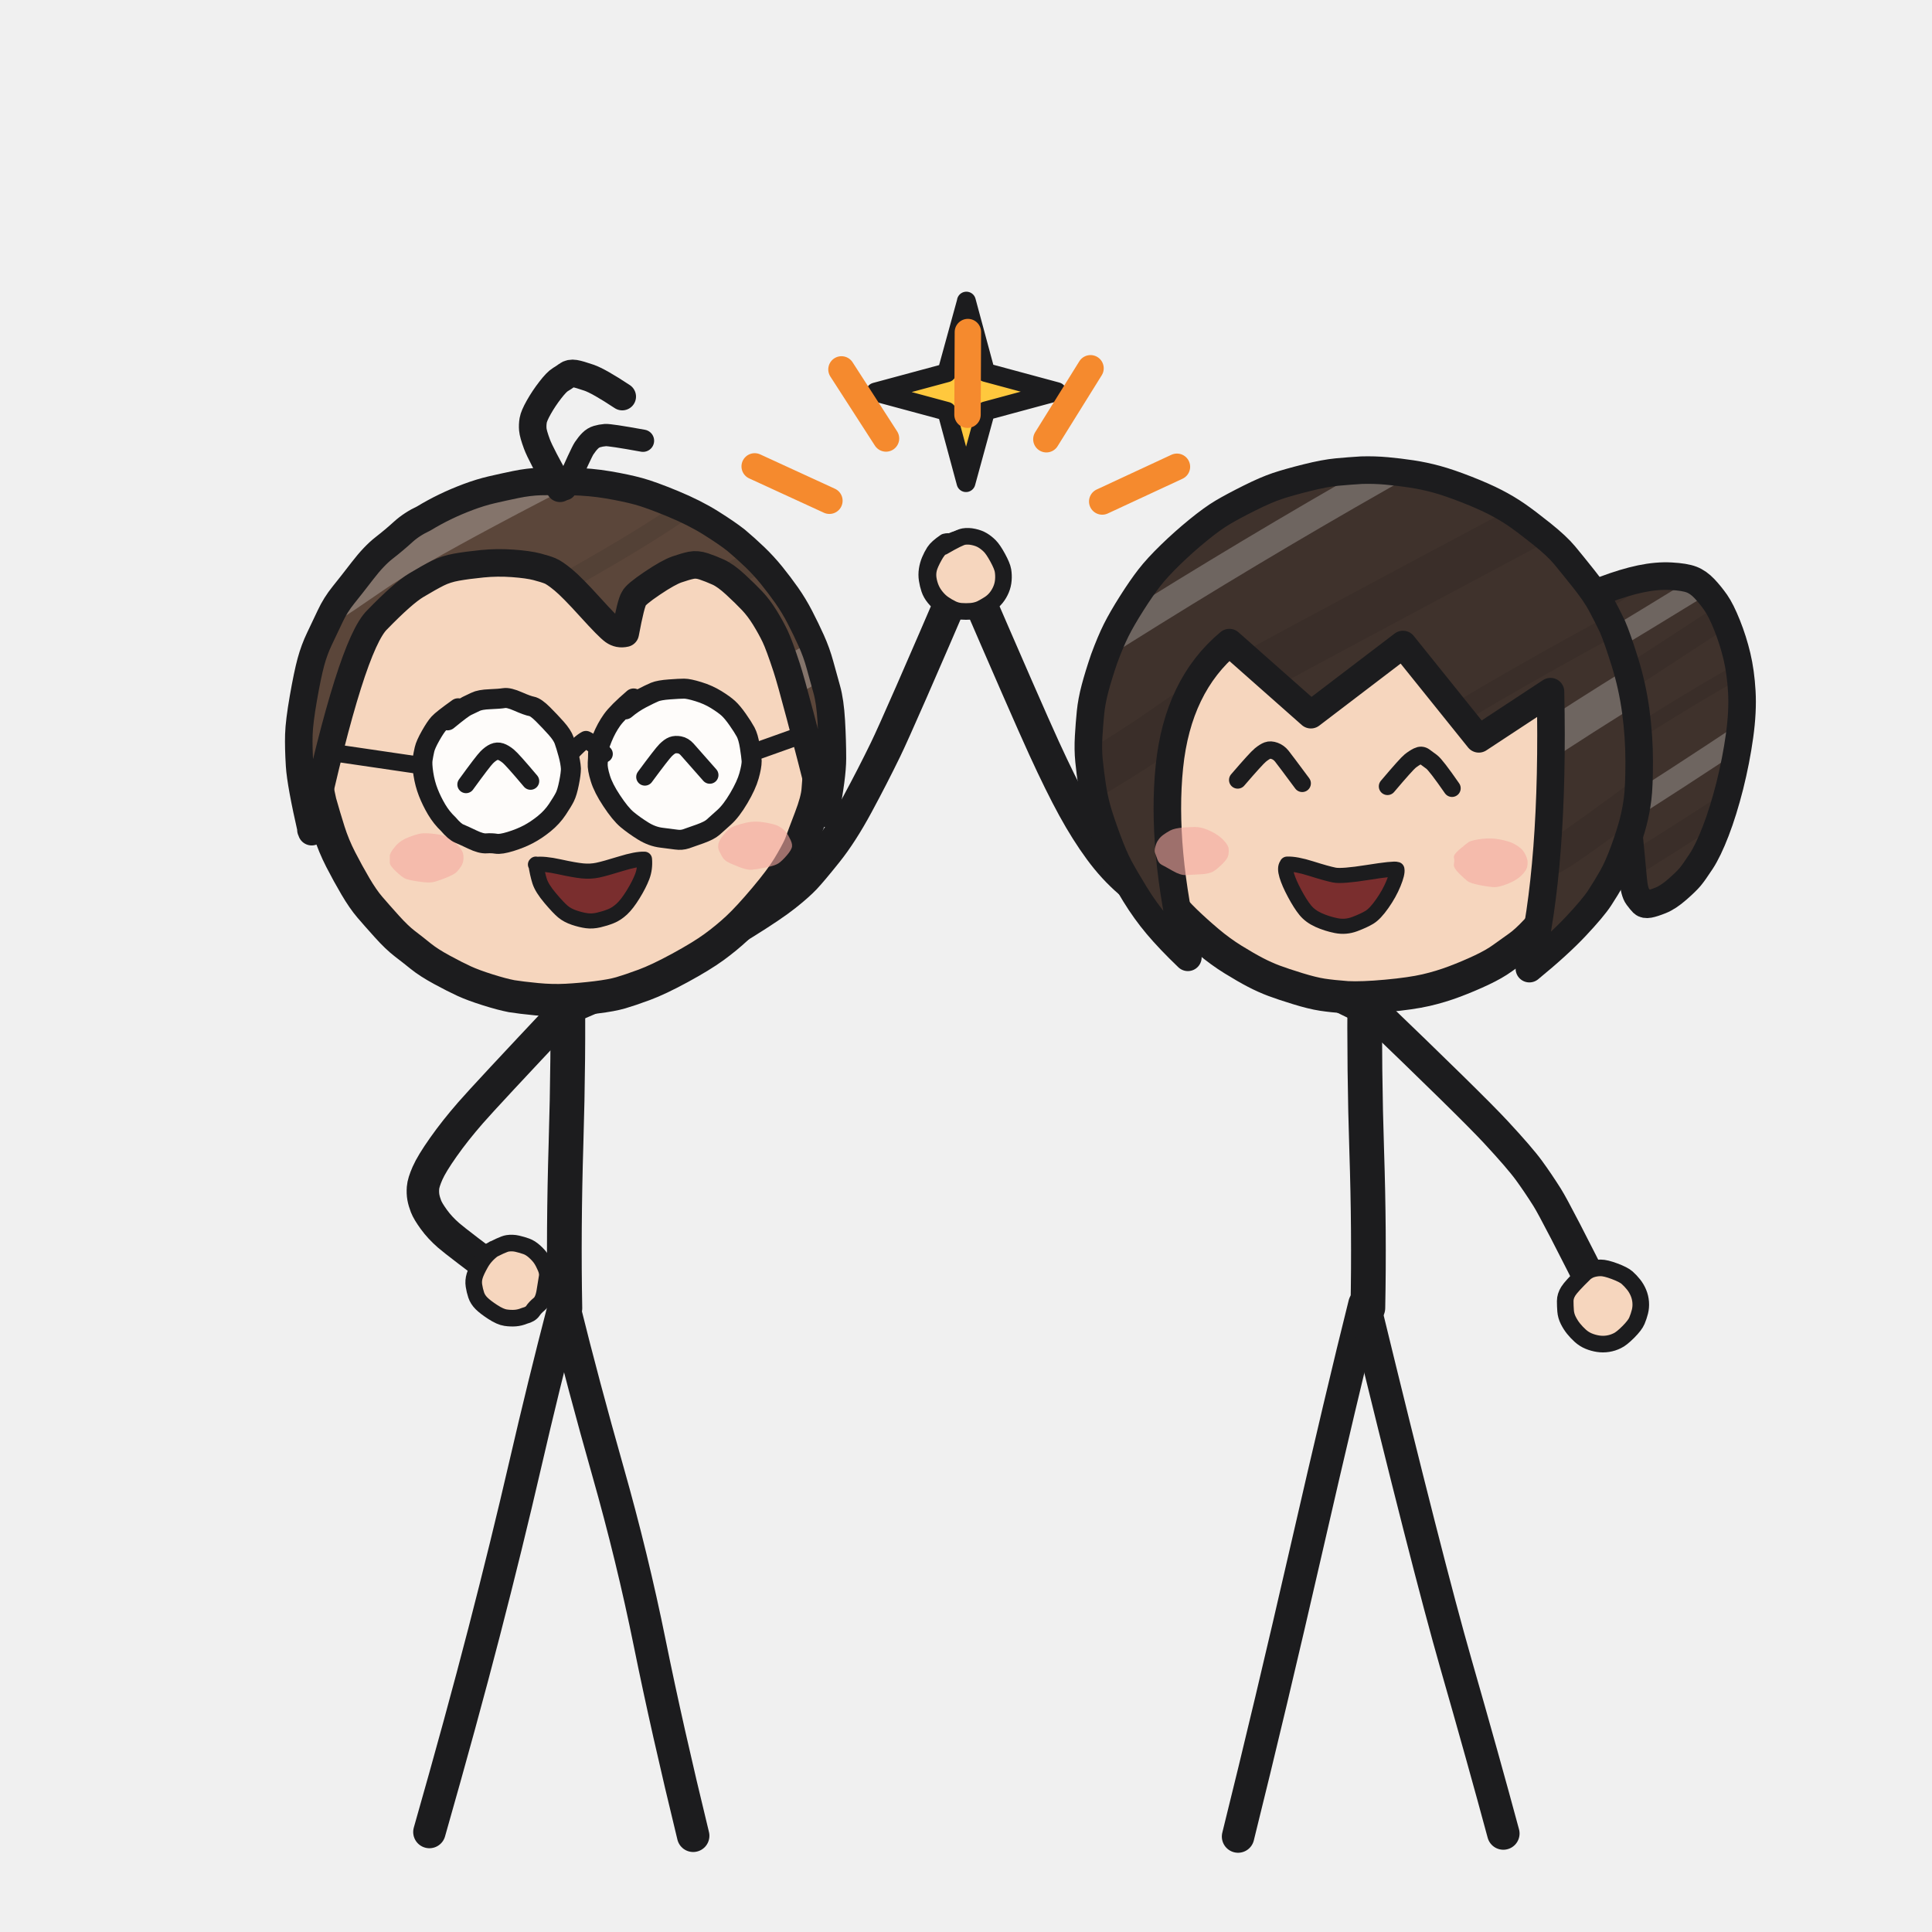
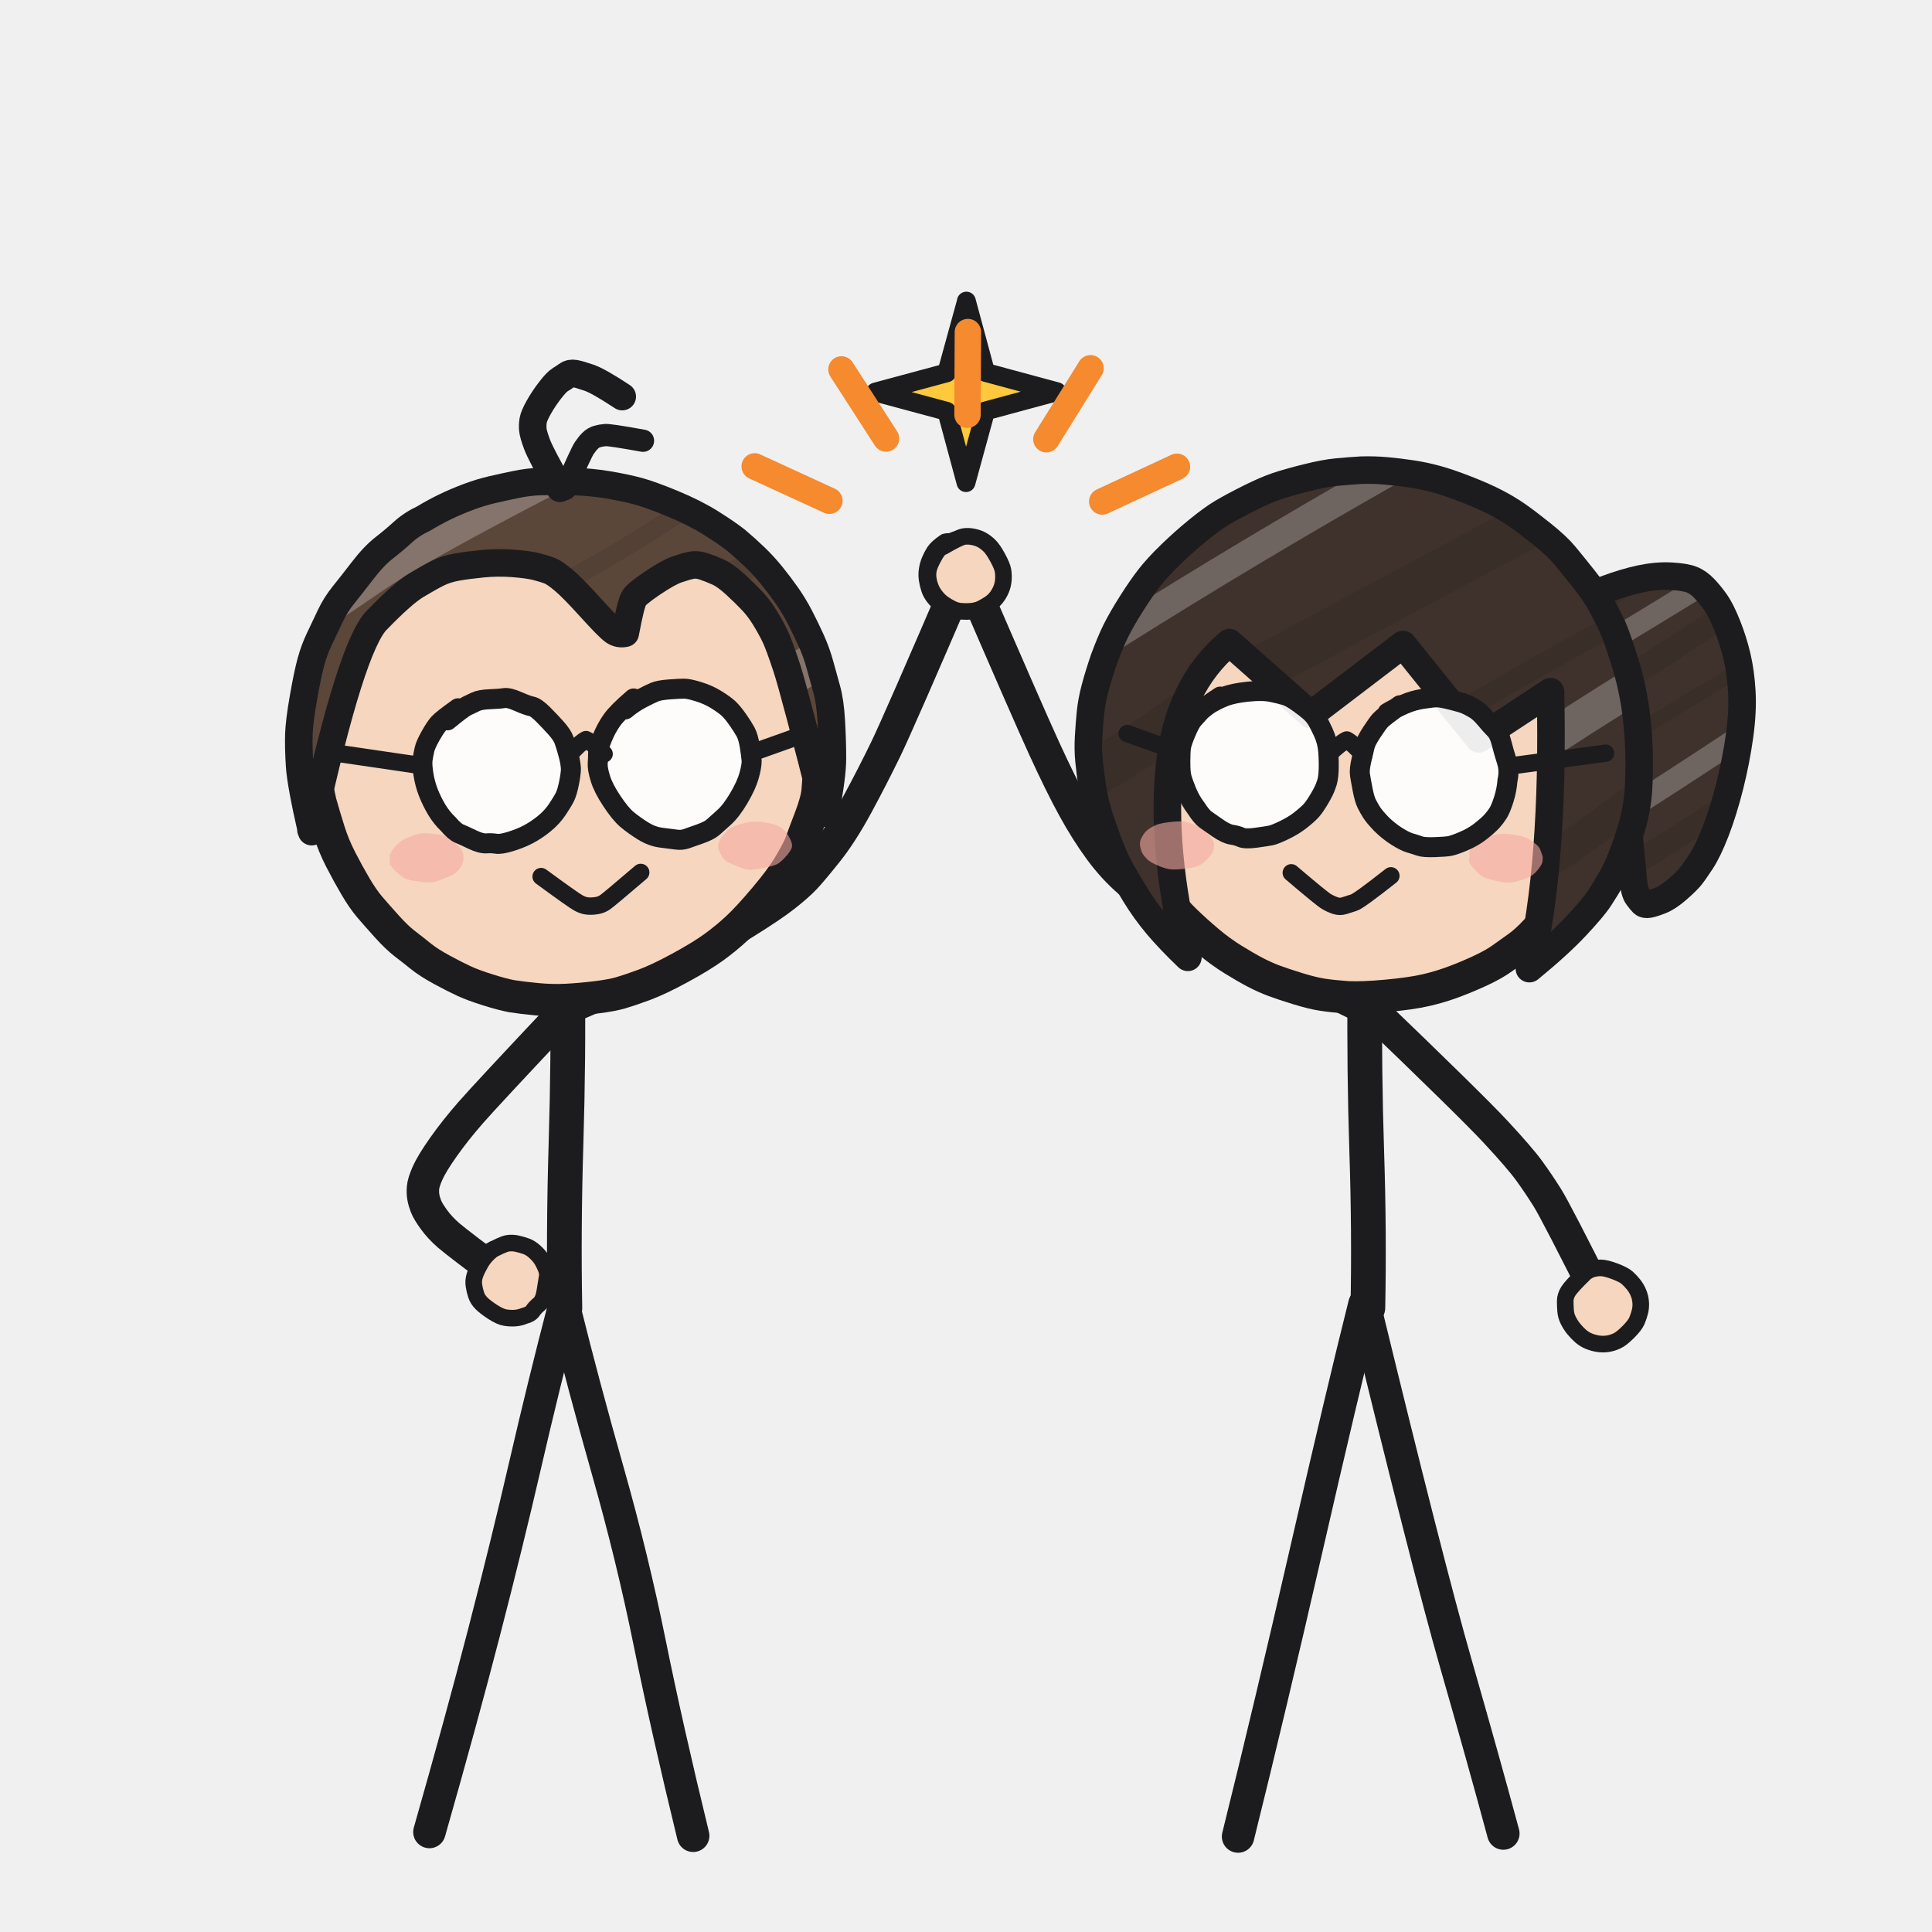
<svg xmlns="http://www.w3.org/2000/svg" viewBox="0 0 512 512" width="512" height="512" fill="none" stroke-linecap="round" stroke-linejoin="round">
  <defs>
    <path id="sm1" d="M82.7 222q-1.8-6.2 -2.3-9.4t-.9-6.4t-.3-6.4t.4-6.4t1-6.5t1.7-6.3t3-7.8t3.7-7.5t4.6-7t7.7-8.7t7.3-6.8q2.7-2 5.5-3.7t5.9-3.2t6.1-2.7t8-2.5t8.1-1.8t6.6-.7t6.7-.1t6.5 .4t6.4 1.1t6.3 1.8t6 2.3q3 1.4 5.8 3t5.4 3.5t5.1 4.1t4.8 4.5t4.3 5t4.7 6.7t5.3 10.3t3.9 10.9t1.8 9.8t.4 9.9t-1.8 15q-7.6-28.4 -10.3-36t-3.8-9.9t-2.9-4.9t-3.5-4.6t-4.5-4.5t-4.6-3.3t-3.8-1.5t-3.3-.4t-3.8 1t-6.5 3.7t-4.8 3.9q-.7 1.2 -2.1 9.2q-1.7 .4 -3.1-.6t-6-6.4t-7-7.2t-3.4-2.4t-3.5-1.1t-6.1-.9t-8 .1t-6.6 1.1t-4.8 1.6t-4.6 2.4t-5.6 4.4q-3.4 2.8 -8.3 7.6t-15.3 54l-1.5 .3z" />
    <clipPath id="sm1c">
      <use href="#sm1" />
    </clipPath>
    <path id="sm2" d="M415.5 163.9q.7-.8 3.3-2.6t7.8-3.9t9.7-2.9t7.8-.8t5.4 .9t3.3 2.4t2.9 3.8t2.7 6.1t2.4 8.4t1.1 9.6t-.8 11.9q-1 6.7 -2.7 13.4t-3.9 12.1t-3.8 8.2t-2.9 4.1t-3.4 3.3t-4.3 2.9t-3 .9t-1.6-.4t-1.3-1.6t-1.1-4.8t-.8-14q-.4-10.4 -1.3-14t-2.1-5.9t-4.5-7t-6.2-12.2t-3.5-10.1t-.5-3.7t.3-2.2t1-1.9z" />
    <clipPath id="sm2c">
      <use href="#sm2" />
    </clipPath>
    <path id="sm3" d="M406.7 259.4q7.4-28.5 5.5-75.2l-19.4 12.4l-19.5-24.5l-24 19.3l-22.1-19.1q-14 11.4 -16 33.2t4.8 50.1q-1.5-.5 -3.8-2.8t-5.6-6.2t-5-6.6t-3.4-5.7t-3.8-9.1t-3-9.4t-1.2-8t-.2-11.2t.9-9.5t2-7.8t3.3-9q1.9-4.4 3.5-7.2t5.6-8.1t7.5-8.7t6.1-5.5t5.4-3.8t5.8-3.4t6-2.8t6.3-2.2t6.5-1.5t6.6-1t9.9 0q6.7 .2 13.2 1.7t12.5 4t10.3 5.1t6.8 4.7t5 4.3t4.6 4.7t4.1 5.2t4.4 7t4.8 10.6t3.4 11.1t1.4 8.2q.3 3.2 .2 8.2t-.4 8.2t-2.1 9.7t-2.9 9.6t-2.9 6t-5.3 8.4t-7.3 8.9t-8.5 7.7z" />
    <clipPath id="sm3c">
      <use href="#sm3" />
    </clipPath>
  </defs>
  <path d="M149.3 346.9q-5.2 20 -10.1 41.2t-10.9 44.4t-14.5 53" stroke="#1c1c1e" stroke-width="8.6" />
  <path d="M149.6 346.8q5 20.2 11.5 43.1t11.1 45.6t11.5 51" stroke="#1c1c1e" stroke-width="8.6" />
  <path d="M150.4 259.8q.3 20.2 -.4 43.2t-.3 43.7" stroke="#1c1c1e" stroke-width="9.2" />
  <path d="M150 267.7q-21.2 22.5 -25.3 27.2t-7.2 9.1t-4.2 6.9t-1.2 3.9t.1 2.5t.7 2.4t2.1 3.5t3.9 4.2t16.1 12.3" stroke="#1c1c1e" stroke-width="8.6" />
  <path d="M150.6 267.1q26.5-11.3 32.9-14.6t13.8-7.9t10.8-7.3t5.2-4.6t5.8-6.9t8.1-12.6t7.5-14.6t20.5-46.8" stroke="#1c1c1e" stroke-width="8.6" />
  <path d="M107.5 154.4q.1-.4 2.8-3t4.8-4.1t5.3-3.5t5.7-3.1t6.1-2.3t6.3-1.9t7.8-.9t10.6 .1t7.9 1.3t6.4 2t6.1 2.6q2.4 1.2 5.8 3.3t5.5 3.8t5 4.3t6.9 7.8t7.1 10.7t4.2 9.4t1.9 6.1t1.1 7.7t.1 10.3t-.9 7.8t-1.8 6.4q-1.3 3.8 -2.4 6.2t-3.2 5.8t-3.6 5.5t-4.3 5t-7.7 7t-10.7 7.3t-9.1 4.4t-6 2t-6.2 1.2t-6.3 .6t-6.4-.2q-3.8-.3 -6.4-.8t-7.7-2.2t-7.5-2.8t-6-3.3t-5.7-3.7t-5.1-4.3t-5.7-5.8t-4.1-5.1t-4.1-6.7t-4-9.6t-2-7.5q-.4-2.6 -.6-6.5t0-6.6t.8-6.5t2.7-10.1t3.7-9.7t3.1-5.7t3.8-5.4t4.2-5t1.8-2.3z" fill="#F6D6BE" />
  <path d="M104.7 152q9.8-8.3 13.1-10.3t5.7-3.2t6.1-2.5t6.4-1.9t8-1.2t9.4-.4t6.6 .5t7.7 1.7t7.5 2.3t5.8 2.8t6.6 4.1q3.1 2.2 5.1 3.9t6.2 6.7t6.4 8.4t4 7t4 10t2.9 10.2t1 6.5t0 6.4t-.5 6.4t-2 7.4t-2.7 7.2q-1.1 2.4 -3.1 5.7t-6.3 8.4t-7.2 7.8t-6.2 5.1t-9 5.5t-9.5 4.5t-6.2 2.1t-6.5 1.2t-7.9 .7t-7.9-.2t-6.6-.8q-2.6-.5 -6.4-1.7t-6.2-2.3t-5.9-3t-5.6-3.6t-4.2-3.3t-4.8-4.6t-4.5-5.1t-3.8-5.5t-3.9-7.1t-3.1-7.5t-2.3-7.7q-.9-4 -1.2-6.6t-.4-5.3t.2-6.6t.7-6.5t1.6-6.4t2.6-7.4t3.4-7.1t4.2-6.6t4.9-6.2t5.6-5.5t7.3-5.6" stroke="#1c1c1e" stroke-width="8.6" />
  <use href="#sm1" fill="#5B463A" />
  <g clip-path="url(#sm1c)">
    <path d="M54.3 146.7q10.3-8.6 15.8-12.2t23.6-11.8t40.6-21.7t46.8-24.2" stroke="#4c3b31" stroke-width="8.9" opacity="0.5" />
    <path d="M59.5 175.9q12.2-5.2 18-8.4t22.2-14.5t87.5-46.7" stroke="#a59993" stroke-width="7.8" opacity="0.55" />
    <path d="M98 181.8q65.7-33.7 85.7-48.5" stroke="#4c3b31" stroke-width="4.9" opacity="0.5" />
    <path d="M101.3 207.9q24-12.9 58.5-34.7t40.8-24.4t19.9-6.3" stroke="#4c3b31" stroke-width="6.7" opacity="0.5" />
    <path d="M112 233.8q46.1-24.9 63-35t62.7-35.4" stroke="#a59993" stroke-width="10.4" opacity="0.55" />
    <path d="M126.9 245q20.2-15.9 42.4-28.1t28.1-14.8t18.1-6.6t23.7-9.4" stroke="#4c3b31" stroke-width="5.9" opacity="0.5" />
    <path d="M126.1 279.3q23.3-15.6 29.4-19t25.3-11.9t55.7-29.2" stroke="#4c3b31" stroke-width="9.2" opacity="0.5" />
  </g>
  <path d="M82.6 220.4q-2.9-12.7 -3.2-17.5t-.2-8.2t1.2-9.7t2-9.6t2.3-6.2t2.8-5.9t3.5-5.6t5.1-6.5t5.7-6t5-4.2t5.5-3.6q2.8-1.7 5.7-3.1t6.1-2.6t6.2-1.9t6.4-1.4t6.5-.8t8.2 0t9.8 .9t8 1.7t9.1 3.3t10.1 5.1t6.7 4.6q2.5 2.1 4.9 4.4t4.5 4.9t4 5.3t3.5 5.8t3 6.2t2.3 6.4t1.8 6.5t1.2 8.4t.3 9.9t-1.9 14.5q-8.2-32.4 -10.2-38.5t-3.1-8.4t-2.7-4.9t-3.4-4.5t-4.4-4.3t-4.6-3.3t-3.8-1.5t-3.3-.3t-3.8 1.1t-6.6 3.7t-4.8 4q-.8 1.2 -2.3 9.2q-1.7 .4 -3.1-.6t-6.2-6.3t-7.1-7.2t-3.5-2.4t-3.5-1.1t-6.4-.9t-8.1 .1t-6.8 .9t-5 1.6t-5.7 3.2t-10.3 9.1q-6.9 6.6 -17.6 55.7" stroke="#1c1c1e" stroke-width="7.3" />
  <path d="M117.8 191.7q1.2-.8 3.2-2.3t3.3-2.1t3.7-.9t3.8-.4t3.8 .7t4.8 1.9t3.3 2t2.7 2.9t2.3 3.3t1.1 3.8t.5 4q-.1 1.3 -.7 3.9t-1.9 4.8t-2.2 3.3t-2.9 2.6t-3.4 2.2t-3.8 1t-3.9 .5t-3.9-.7t-3.8-1.3t-3.2-2.2t-3.7-3.8q-1.6-2.1 -2.2-3.3t-1.2-3.8t-.6-4t.6-3.9t1.1-3.9t1.3-2.3t1.9-2z" fill="#FFFFFF" opacity="0.92" />
  <path d="M165.4 189.9q1-.8 3.1-2.3t3.2-2.1t3.8-1.2t3.9-.5t3.9 .6t3.7 1.3t3.1 2.4t3.4 3.8t2.1 3.3t1.1 3.7t.5 3.8q0 1.3 -.1 2.6t-1.1 3.7t-2.4 4.5t-2.4 3t-3.3 2.1t-3.6 1.6t-3.9 .4t-3.9-.2t-3.7-1.2t-4.5-2.6t-3-2.5q-.9-1 -2.2-3.3t-1.7-3.6t-.6-4t.4-5.3t1.1-3.8t1.3-2.3t1.8-1.9z" fill="#FFFFFF" opacity="0.92" />
  <path d="M122.7 226.1q.2 .9 .1 1.8t-.6 1.7t-1.2 1.5t-3 1.6t-3.4 1.1t-3.8-.2t-3.5-.8t-2.4-1.9t-1.6-2.3t0-1.7t1.3-2.4q1.2-1.6 3.4-2.5t3.5-1.1t3.7 .1t3.5 .9t2.4 1.9t1.6 2.3z" fill="#F5A9A0" opacity="0.6" />
  <path d="M209.2 222q.8 1.4 .7 2.3t-1.4 2.4t-2.2 2.1t-3.4 1.1t-3.7 .6t-3.5-.8t-3.1-1.4t-1.3-1.4t-.8-1.6t-.1-1.7t1.4-2.4q1.2-1.5 2.2-2t3.4-1.1t4.9-.2t3.5 .8t1.9 1.2t1.5 2.1z" fill="#F5A9A0" opacity="0.6" />
-   <path d="M123.5 207.9q4.5-6.2 5.5-7.2t1.9-1.4t1.8-.1t2 1.2t5.9 6.6" stroke="#1c1c1e" stroke-width="4.6" />
-   <path d="M170.9 205.9q4.5-6.1 5.5-7.1t1.8-1.3t1.9-.1t2 1.2t6 6.8" stroke="#1c1c1e" stroke-width="4.6" />
-   <path d="M142 228.9q2.2-.3 6.4 .6t6.1 1.2t4.1-.2t6.1-1.7t6.3-1.1q.3 1 -.6 3.8t-2.6 5.5t-3.8 4.3t-4.6 2.2t-4.8 .2t-4.7-1.8t-3.6-3t-2.4-3.6t-1.8-3.7t-.1-2.7z" fill="#7A2E2E" />
-   <path d="M141.9 229.1q2.2-.3 6.3 .6t6.2 1.1t4-.2t6.1-1.7t6.3-1.2q.2 2.5 -.6 4.6t-2.4 4.7t-3 3.9t-2.9 1.9t-3.2 1t-3.2 .2t-3.3-.8t-3-1.6t-3.4-3.6t-2.8-4.5t-1-4.5" stroke="#1c1c1e" stroke-width="4" />
+   <path d="M143.4 232.3q8.6 6.3 9.9 7t2.4 .8t2.4-.1t2.4-1t9.3-7.8" stroke="#1c1c1e" stroke-width="4.6" />
  <path d="M118.6 190.9q4-3.3 5.1-3.8t2.3-1.1t3.8-.7t3.8-.3t3.7 .9t3.6 1.3t3 2.1t3.5 3.7t2.1 3.2t1.1 3.6t.7 3.9q0 1.3 -.5 3.8t-1.1 3.7t-2 3.3t-3.5 3.8t-4.2 2.8t-4.7 1.9t-3.8 .6t-2.6-.1t-3.7-1t-3.5-1.6t-2.9-2.5q-1.8-1.7 -3.1-3.9t-2.2-4.5t-1.3-4.9t-.2-3.9t.5-2.6t1.6-3.6t2.2-3.3t5.1-4" stroke="#1c1c1e" stroke-width="5.3" />
  <path d="M165.7 188q2-1.7 4.3-2.9t3.5-1.7t3.9-.7t3.9-.2t3.8 .8t4.7 2.1t3.2 2.3t2.5 3t2.1 3.3t1.1 3.8t.5 3.9q0 1.4 -.7 3.9t-2.7 5.9t-3.9 5.1t-2.9 2.6t-3.5 1.8t-3.7 1.3t-2.6 .2t-3.9-.5t-4.9-1.8t-4.2-3t-4.1-5q-2.2-3.3 -3-5.9t-.7-4t.1-2.7t1.1-4t2.6-4.8t5.7-5.7" stroke="#1c1c1e" stroke-width="5.3" />
  <path d="M150.8 200.1q2.8-3.2 4.5-4.1q1.7 .8 4.8 3.8" stroke="#1c1c1e" stroke-width="4.6" />
  <path d="M111.7 202.9l-25.2-3.7" stroke="#1c1c1e" stroke-width="4.6" />
  <path d="M199 199.6l14.3-5.1" stroke="#1c1c1e" stroke-width="4.6" />
  <path d="M148.4 129.4q-5.1-9 -6.1-11.7t-1.1-3.9t.1-2.4t1.5-3.5t3-4.5t2.7-2.8t1.8-1.2t2-.4t3.8 1.1t8.8 5" stroke="#1c1c1e" stroke-width="7.3" />
  <path d="M149.8 129.6q4.2-9.6 5-10.8t1.6-2t1.8-1.1t2.2-.4t10 1.5" stroke="#1c1c1e" stroke-width="5.9" />
  <path d="M128.9 334.1q.8-.9 1.9-1.7t2.3-1.1t2.5-.4t2.6 .3t2.3 1.1t2 1.7t1.3 2.2t.8 2.4t.1 2.6t-.6 2.5t-1.4 2.2q-.8 1 -1.9 1.7t-2.3 1.1t-2.5 .4t-2.6-.3t-2.3-1t-2-1.7t-1.4-2.1t-.7-2.5t0-2.6t.7-2.6t1.2-2.2z" fill="#F6D6BE" />
  <path d="M128.8 332.1q4.4-2.4 5.7-2.6t2.6 .1t2.4 .7t2.2 1.4t1.7 1.9t1.2 2.3t.4 2.5t-.6 3.7t-1.5 3.5t-1.7 1.8t-2.2 1.3q-1.2 .5 -2.4 .6t-2.6-.1t-3.4-1.5t-3-2.3t-1.4-2.2t-.6-2.5t.2-2.6t1.6-3.4t3.4-3.7" stroke="#1c1c1e" stroke-width="4.4" />
  <path d="M249.1 146.9q1-1.1 2.2-1.8t2.3-1t2.6-.3t2.5 .3t2.4 1.1t2 1.6t1.4 2.2t.8 2.5t.1 2.6t-.7 2.6t-1.3 2.3q-.8 1.1 -1.9 1.8t-2.4 1.1t-2.6 .4t-2.6-.3t-2.5-1.1t-2-1.6t-1.5-2.2t-.8-2.5t-.2-2.7t.7-2.5t1.5-2.5z" fill="#F6D6BE" />
  <path d="M249.2 144.7q4.5-2.1 5.8-2.2t2.4 .2t2.4 .8t2.1 1.4t1.6 1.8t1.3 3.5t.4 3.7t-.6 2.4t-1.3 2.2t-1.8 1.8t-3.5 1.2q-2.5 .6 -5 0t-3.5-1.3t-1.9-1.8t-1.3-2.3t-.6-2.5t0-2.6t.7-2.5t1.2-2.3t2.9-2.6" stroke="#1c1c1e" stroke-width="4.4" />
  <path d="M361.6 345.6q-5.8 23.1 -15.4 65t-18.1 76.1" stroke="#1c1c1e" stroke-width="8.6" />
  <path d="M361.7 346.3q16.7 68.7 24.1 94.5t12.6 45.1" stroke="#1c1c1e" stroke-width="8.6" />
  <path d="M361.7 261.2q-.2 22.8 .5 44t.3 41.4" stroke="#1c1c1e" stroke-width="9.2" />
  <path d="M362.4 267.5q-48.9-23.8 -53.9-27t-9.2-6.8t-7.8-8.5t-7-11.1t-7.8-15.8t-20.2-46.2" stroke="#1c1c1e" stroke-width="8.6" />
  <path d="M362.3 266.5q27.7 26.6 34.1 33.5t8.8 10.2t4.8 7.1t14.7 28.4" stroke="#1c1c1e" stroke-width="8.6" />
  <use href="#sm2" fill="#3F322C" />
  <g clip-path="url(#sm2c)">
    <path d="M377.2 189.2l76.2-48.9" stroke="#352a25" stroke-width="6.3" opacity="0.5" />
    <path d="M386.1 193.4q22.1-11.8 75.1-44.6" stroke="#958e8b" stroke-width="5.7" opacity="0.55" />
    <path d="M389.1 208q11-8 79-52.2" stroke="#352a25" stroke-width="6.3" opacity="0.5" />
    <path d="M407.3 211.9q31.2-22.1 64.8-40.4" stroke="#352a25" stroke-width="3.8" opacity="0.5" />
    <path d="M410.7 227.4q31.8-19.3 72.7-47.2" stroke="#958e8b" stroke-width="6" opacity="0.55" />
    <path d="M411.3 242.1q23.6-13.6 69-43.6" stroke="#352a25" stroke-width="6.2" opacity="0.5" />
    <path d="M430.3 248.1q35.4-19.9 68.1-44" stroke="#352a25" stroke-width="3.7" opacity="0.5" />
  </g>
  <path d="M414.8 161.8q5.1-3.5 10.4-5.5t9.6-2.9t8-.7t5.5 .9t3.4 2.4t3 3.7t3 6t2.6 8.2t1.3 9.4t-.6 11.7t-2.6 13.3q-1.7 6.7 -3.7 11.9t-3.9 8.1t-2.9 4.1t-3.4 3.3t-4.4 2.9t-3.1 1t-1.6-.3t-1.4-1.7t-1.2-4.7t-1.3-13.6t-1.7-13.8q-.9-3.6 -2.1-5.8t-4.4-6.9t-6-12.2t-3.2-10t-.4-3.8t.3-2.2t1.5-2.9" stroke="#1c1c1e" stroke-width="7.3" />
  <path d="M318.9 155.2q4.5-4.9 6.6-6.5t5.5-3.6t5.8-3.1t6.1-2.3t6.2-1.9t6.3-1t7.5-.6t6.3 .3t7.3 1.4t7.2 2.2t5.8 2.7q3.3 1.8 8.5 5.7t9.6 8.6t7.9 10.2t5 8.9t2.3 5.9t1.7 7.3t1 7.5t0 6.3t-1.5 9.9t-3.8 12.2t-4.4 9.4q-2.1 3.3 -3.6 5.4t-4.3 5t-4.7 4.7t-4.2 3.3t-5.7 3.5t-7.1 3.4t-6.2 2.3t-6.4 1.4t-6.5 .9t-7.8-.2t-9.2-1.2q-3.9-.9 -6.5-1.8t-7.3-3.2t-9.3-5.6t-7.2-6t-4.6-4.8t-4.7-6.5t-4.1-6.8t-2.6-6.1t-2.6-8.9t-1.4-7.8t0-6.6q.1-3.9 .4-6.5t1.3-6.5t1.8-6.2t2.5-5.9t5.1-8.7t8-10.1z" fill="#F6D6BE" />
  <path d="M319.7 146.3q4.2-3.1 7.6-5.1t5.9-3t6-2.4t10-2.3t10.2-1.2t6.4 .1t5.1 .6t6.2 1.6t6.2 2t5.9 2.8t8.8 5.6q5.3 3.9 8.1 6.5t5.3 5.7t4.7 6.1t3.3 5.4t2.2 4.6t2.2 5.9t1.8 7.5t.9 6.3t.1 6.5t-.4 6.5t-1.9 8.9q-1.7 6.4 -4.4 12.3t-4.8 9.3t-3.7 5.3t-4.3 4.8t-4.7 4.3t-4.2 3t-5.6 3.2t-7.1 3t-7.6 2.3t-10.4 1.5t-10.5 .4q-4-.3 -6.6-.7t-6.5-1.6t-6.3-2.1t-4.9-2.2t-5.9-3.4t-6.6-4.8t-6-5.4t-5.4-6t-3.9-5.3t-3.2-5.6t-2.7-5.8q-.9-2.4 -2-7.4t-1.3-7.6t-.1-6.6t1.5-10.6t2.6-10.4t3-7.5t5.2-9.3t8-10.5t7.5-7.5t7.5-5.5" stroke="#1c1c1e" stroke-width="8.6" />
  <use href="#sm3" fill="#3F322C" />
  <g clip-path="url(#sm3c)">
    <path d="M234.8 167.6q44.8-25.8 50.6-28.6t18.1-7.4t35.2-16.5t34-18.6" stroke="#352a25" stroke-width="13.5" opacity="0.5" />
    <path d="M254 195.4q67.6-45.2 138.8-84.1" stroke="#958e8b" stroke-width="7.5" opacity="0.55" />
    <path d="M270.7 216.2q24.4-13.8 35.9-21.8t17.5-11.6t80.1-43.1" stroke="#352a25" stroke-width="12.2" opacity="0.5" />
    <path d="M315.6 225.1q24.5-12.8 37.3-18.3t36.5-19.6t60.4-33.5" stroke="#352a25" stroke-width="5.6" opacity="0.5" />
    <path d="M314 257q24.4-13.4 42.3-24.3t34.9-23.4t52.7-34.3" stroke="#958e8b" stroke-width="9.5" opacity="0.55" />
    <path d="M322.3 270q11.9-6.4 24.5-11.7t36.9-17t30.1-15.4t27.5-19.9" stroke="#352a25" stroke-width="8.8" opacity="0.5" />
    <path d="M337.7 304.8q36.2-19.2 41.8-23.2t16.2-12.9t16.7-12.2t18.8-8.3t48.6-25.1" stroke="#352a25" stroke-width="9.5" opacity="0.5" />
  </g>
  <path d="M314.8 253.7q-4.9-4.7 -8.1-8.5t-5.9-8.2t-4.2-7.2t-3.3-7.7t-2.6-7.8t-1.3-6.3t-.8-6.4t-.1-6.4t.5-6.4t1.2-6.4t2.4-7.8q1.7-4.6 3.2-7.6t4.1-7.1t4.7-6.8t5.6-6.1t7.3-6.5t6.5-4.7t7.1-3.8t7.4-3.2t7.8-2.2t8-1.5t6.5-.5q3.4-.1 6.7 .2t6.6 .8t6.6 1.4t7.9 2.7t7.7 3.4t5.7 3.4t6.6 5t6 5.6t5.1 6.3t4.6 6.7t3 5.9q1.3 3 3.3 9.4t2.9 13.1t.9 13.3t-.4 9.8t-1.2 6.3t-2.4 7.5t-3.2 7.2t-3.3 5.4t-6.3 7.5t-12.3 11.2q6.6-27.4 5.6-73.4l-19 12.5l-20.1-25l-24.4 18.6l-21.6-19.1q-13.7 11.4 -15.9 32.9t4.6 50.1" stroke="#1c1c1e" stroke-width="7.3" />
-   <path d="M325.6 225q.1 .8 -.1 1.7t-1.5 2.2t-2.4 2t-3.5 .8t-3.8 .2t-3.5-1.1t-2.9-1.6t-1.2-1.5t-.6-1.7t.1-1.7t.7-1.6q.5-.8 1.3-1.4t1.9-1.2t3.5-.8t3.8-.1t3.5 1.1t3.4 2.4t1.3 2.3z" fill="#F5A9A0" opacity="0.6" />
-   <path d="M404.8 228.1q.1 .8 -.1 1.7t-1.5 2.2t-3.6 2.2t-3.5 .9t-3.8-.5t-3.4-1.1t-2.3-2.1t-1.3-2.4t0-1.7t1.6-2.3t2.4-1.9q1-.5 3.5-.8t4.9 .2t3.5 1.1t1.8 1.2t1.2 1.6t.6 1.7z" fill="#F5A9A0" opacity="0.6" />
-   <path d="M328 206.7q4.9-5.7 6-6.6t1.9-1.2t1.9 .1t1.9 1.4t5.4 7.2" stroke="#1c1c1e" stroke-width="4.6" />
-   <path d="M367.7 208.4q5-5.9 6-6.7t2-1.3t1.8 .1t1.9 1.4t5.4 7" stroke="#1c1c1e" stroke-width="4.6" />
-   <path d="M341 229.2q2.2-.1 6.3 1.1t6 1.7t4.1 .2t6.2-1.2t6.4-.7q.3 1 -.8 3.8t-3.1 5.3t-4.1 4t-4.7 1.7t-4.8-.2t-4.6-2.1t-4.2-5.4t-2.6-5.6t-.1-2.6z" fill="#7A2E2E" />
-   <path d="M341.1 229q2.3-.1 6.4 1.2t6.1 1.7t8.9-.7t7.7-.8q.2 1 -.9 3.7t-3 5.4t-3.4 3.6t-3.9 1.8t-4.9 .4t-4.7-1.5t-3.5-2.6t-2.8-4.4t-2.1-4.8t0-2.8" stroke="#1c1c1e" stroke-width="4" />
+   <path d="M321.3 188.6q2.1-1.5 4.5-2.5t4.8-1.5t3.9-.4t3.9 .7t3.7 1.4t3 2.5t2.6 3t1.6 3.5t1.3 5t.2 3.8t-.9 3.8q-.7 2.5 -1.4 3.7t-2.4 3t-2.8 2.7t-3.5 1.8t-5 1.4t-3.9 .2t-3.8-.9t-3.6-1.4t-3.2-2.3t-3.3-4t-2-3.5q-.4-1.2 -.8-3.8t-.3-4t.9-3.9t1.5-3.8t4.2-5.3l.8 .8z" fill="#FFFFFF" opacity="0.92" />
+   <path d="M367.6 190.9q1.2-.9 2.3-1.7t3.5-1.8t3.7-1.3t3.9-.1t5.1 .8t3.6 1.5t2.9 2.5t3.2 3.9t1.7 3.4t.8 3.8t.3 3.8q-.1 1.3 -.9 3.8t-2.3 4.8t-2.4 3.1t-3.3 2.3t-3.5 1.9t-3.9 .8t-4 .3t-3.9-.9t-3.7-1.4t-3.1-2.4t-2.8-2.8q-.7-1.1 -1.7-3.5t-1.4-5.1t-.1-3.9t.9-3.9t1.5-3.7t1.5-2.3t2.1-1.9z" fill="#FFFFFF" opacity="0.92" />
+   <path d="M321.7 223.6q.1 .7 -.1 1.6t-1.5 2.3t-2.4 1.9t-3.5 .8t-3.8 .2t-3.5-1t-2.9-1.7t-1.2-1.5t-.6-1.7t0-1.7t.8-1.6q.5-.8 1.3-1.4t1.9-1.1t3.5-.8t3.8-.2t3.5 1.1t3.4 2.5t1.3 2.3z" fill="#F5A9A0" opacity="0.6" />
+   <path d="M408.8 226.9q.1 .9 -.1 1.7t-1.5 2.3t-3.6 2.2t-3.5 .8t-3.8-.5t-3.4-1.1t-2.3-2.1t-1.3-2.4t.1-1.7t1.5-2.3t2.4-1.9q1-.5 3.5-.8t5 .2t3.4 1.1t1.8 1.3t1.2 1.5t.6 1.7z" fill="#F5A9A0" opacity="0.6" />
+   <path d="M342.2 231.3q8.1 6.9 9.3 7.6t2.4 1.1t2.4 0t2.5-.8t9.8-7.1" stroke="#1c1c1e" stroke-width="4.6" />
+   <path d="M320 186.9q2.2-1.4 4.5-2.3t6.2-1.3t6.3 .1t3.7 .9t3.4 1.9t3.1 2.4t1.7 2t1.8 3.5t1.3 5.1t.1 5.1t-.7 3.8q-.4 1.3 -1.7 3.5t-2.2 3.2t-2.8 2.5t-4.4 2.7t-3.5 1.4t-3.9 .6t-4-.1t-2.5-.7t-3.6-1.7t-3.3-2.3t-2.5-3q-1.6-2.1 -2.6-4.6t-1.3-3.7t-.3-4t.2-4t1.3-3.8t1.9-3.5t1.8-2t5.4-4" stroke="#1c1c1e" stroke-width="5.3" />
+   <path d="M367.7 188.9q2.2-1.3 4.5-2.3t4.9-1.4t3.7-.4t3.9 .7t3.7 1.1t2.3 1.2t2.9 2.6t2.6 2.9t1.7 3.5t1.4 4.9t.2 5.1q-.2 2.6 -1 5.1t-1.5 3.6t-1.6 2.1t-2.9 2.6t-4.6 2.7t-3.7 1.3t-4 .3t-4-.3t-2.5-.8t-3.6-1.8t-4.1-3.3q-1.8-1.9 -2.5-3t-1.3-2.3t-1.1-3.8t-.7-3.9t.4-3.9t.9-3.8t1.8-3.5t2.3-3.2t5.2-4" stroke="#1c1c1e" stroke-width="5.3" />
+   <path d="M352.1 199.9q3.1-3 4.8-3.8q1.7 .9 4.5 4.1" stroke="#1c1c1e" stroke-width="4.6" />
+   <path d="M313 199.5l-14.3-5.1" stroke="#1c1c1e" stroke-width="4.6" />
+   <path d="M400.2 203l25.3-3.4" stroke="#1c1c1e" stroke-width="4.6" />
  <path d="M249.7 146.9q1-.9 3.3-2t3.6-1.2t2.5 .2t2.4 1t2 1.7t1.3 2.3t.7 2.4t.1 2.6t-.6 2.5t-1.3 2.2t-2 1.8q-1 .7 -2.3 1.1t-2.6 .5t-2.6-.4t-2.4-1t-2-1.7t-1.5-2.2t-.8-2.5t-.1-2.6t.7-2.6t1.6-2.1z" fill="#F6D6BE" />
  <path d="M249.9 144.9q4.3-2.5 5.5-2.7t2.6 .1t2.4 .9t1.9 1.5t2.1 3.1t1.4 3.4t.1 2.5t-.6 2.5t-1.3 2.2t-1.9 1.7t-2.3 1.3q-1.2 .5 -2.5 .6t-2.6 0t-2.5-.7t-2.2-1.3t-1.9-1.8t-1.4-2.3t-.7-2.5t.1-2.6t1.6-3.6t3.5-3.7" stroke="#1c1c1e" stroke-width="4.4" />
  <path d="M418.5 340.8q1.1-1.1 2.1-1.8t2.3-1.1t2.4-.4t2.6 .3t2.3 1.1t2 1.6t1.4 2.2t.7 2.5t.1 2.6t-.7 2.6t-1.2 2.2q-.9 1.1 -2 1.8t-2.3 1.1t-2.6 .4t-2.6-.3t-2.4-1t-2-1.7t-1.5-2.1t-.8-2.5t-.1-2.7t.6-2.6t1.7-2.2z" fill="#F6D6BE" />
  <path d="M418.6 338.5q1.9-1.7 3.1-2.1t2.5-.4t3.7 .9t3.3 1.7t1.7 1.8t1.3 2.2t.6 2.5t-.2 2.5t-.8 2.4t-2.3 3t-2.9 2.3q-1.2 .6 -2.5 .8t-2.6 0t-2.5-.7t-2.2-1.4t-1.8-1.9t-1.4-2.2t-.7-2.5t-.1-2.6t.8-2.6t4.3-4.7" stroke="#1c1c1e" stroke-width="4.4" />
  <path d="M256.1 79.8l5.1 18.9l18.9 5.1l-18.9 5.1l-5.1 18.9l-5.2-18.9l-18.9-5l18.9-5.1l5.2-19z" fill="#FFC83D" />
  <path d="M256.1 79.8l5.1 18.9l18.9 5.1l-18.9 5.1l-5.2 19l-5.1-18.9l-18.9-5.1l18.9-5.1l5.2-18.9" stroke="#1c1c1e" stroke-width="5" />
  <path d="M219.8 132.7l-19.8-9.1" stroke="#F58A2E" stroke-width="7" />
  <path d="M234.8 116.2l-11.8-18.3" stroke="#F58A2E" stroke-width="7" />
  <path d="M256.4 109.9l.1-21.9" stroke="#F58A2E" stroke-width="7" />
  <path d="M277.3 116.4l11.7-18.8" stroke="#F58A2E" stroke-width="7" />
  <path d="M292.1 132.9l19.8-9.2" stroke="#F58A2E" stroke-width="7" />
</svg>
